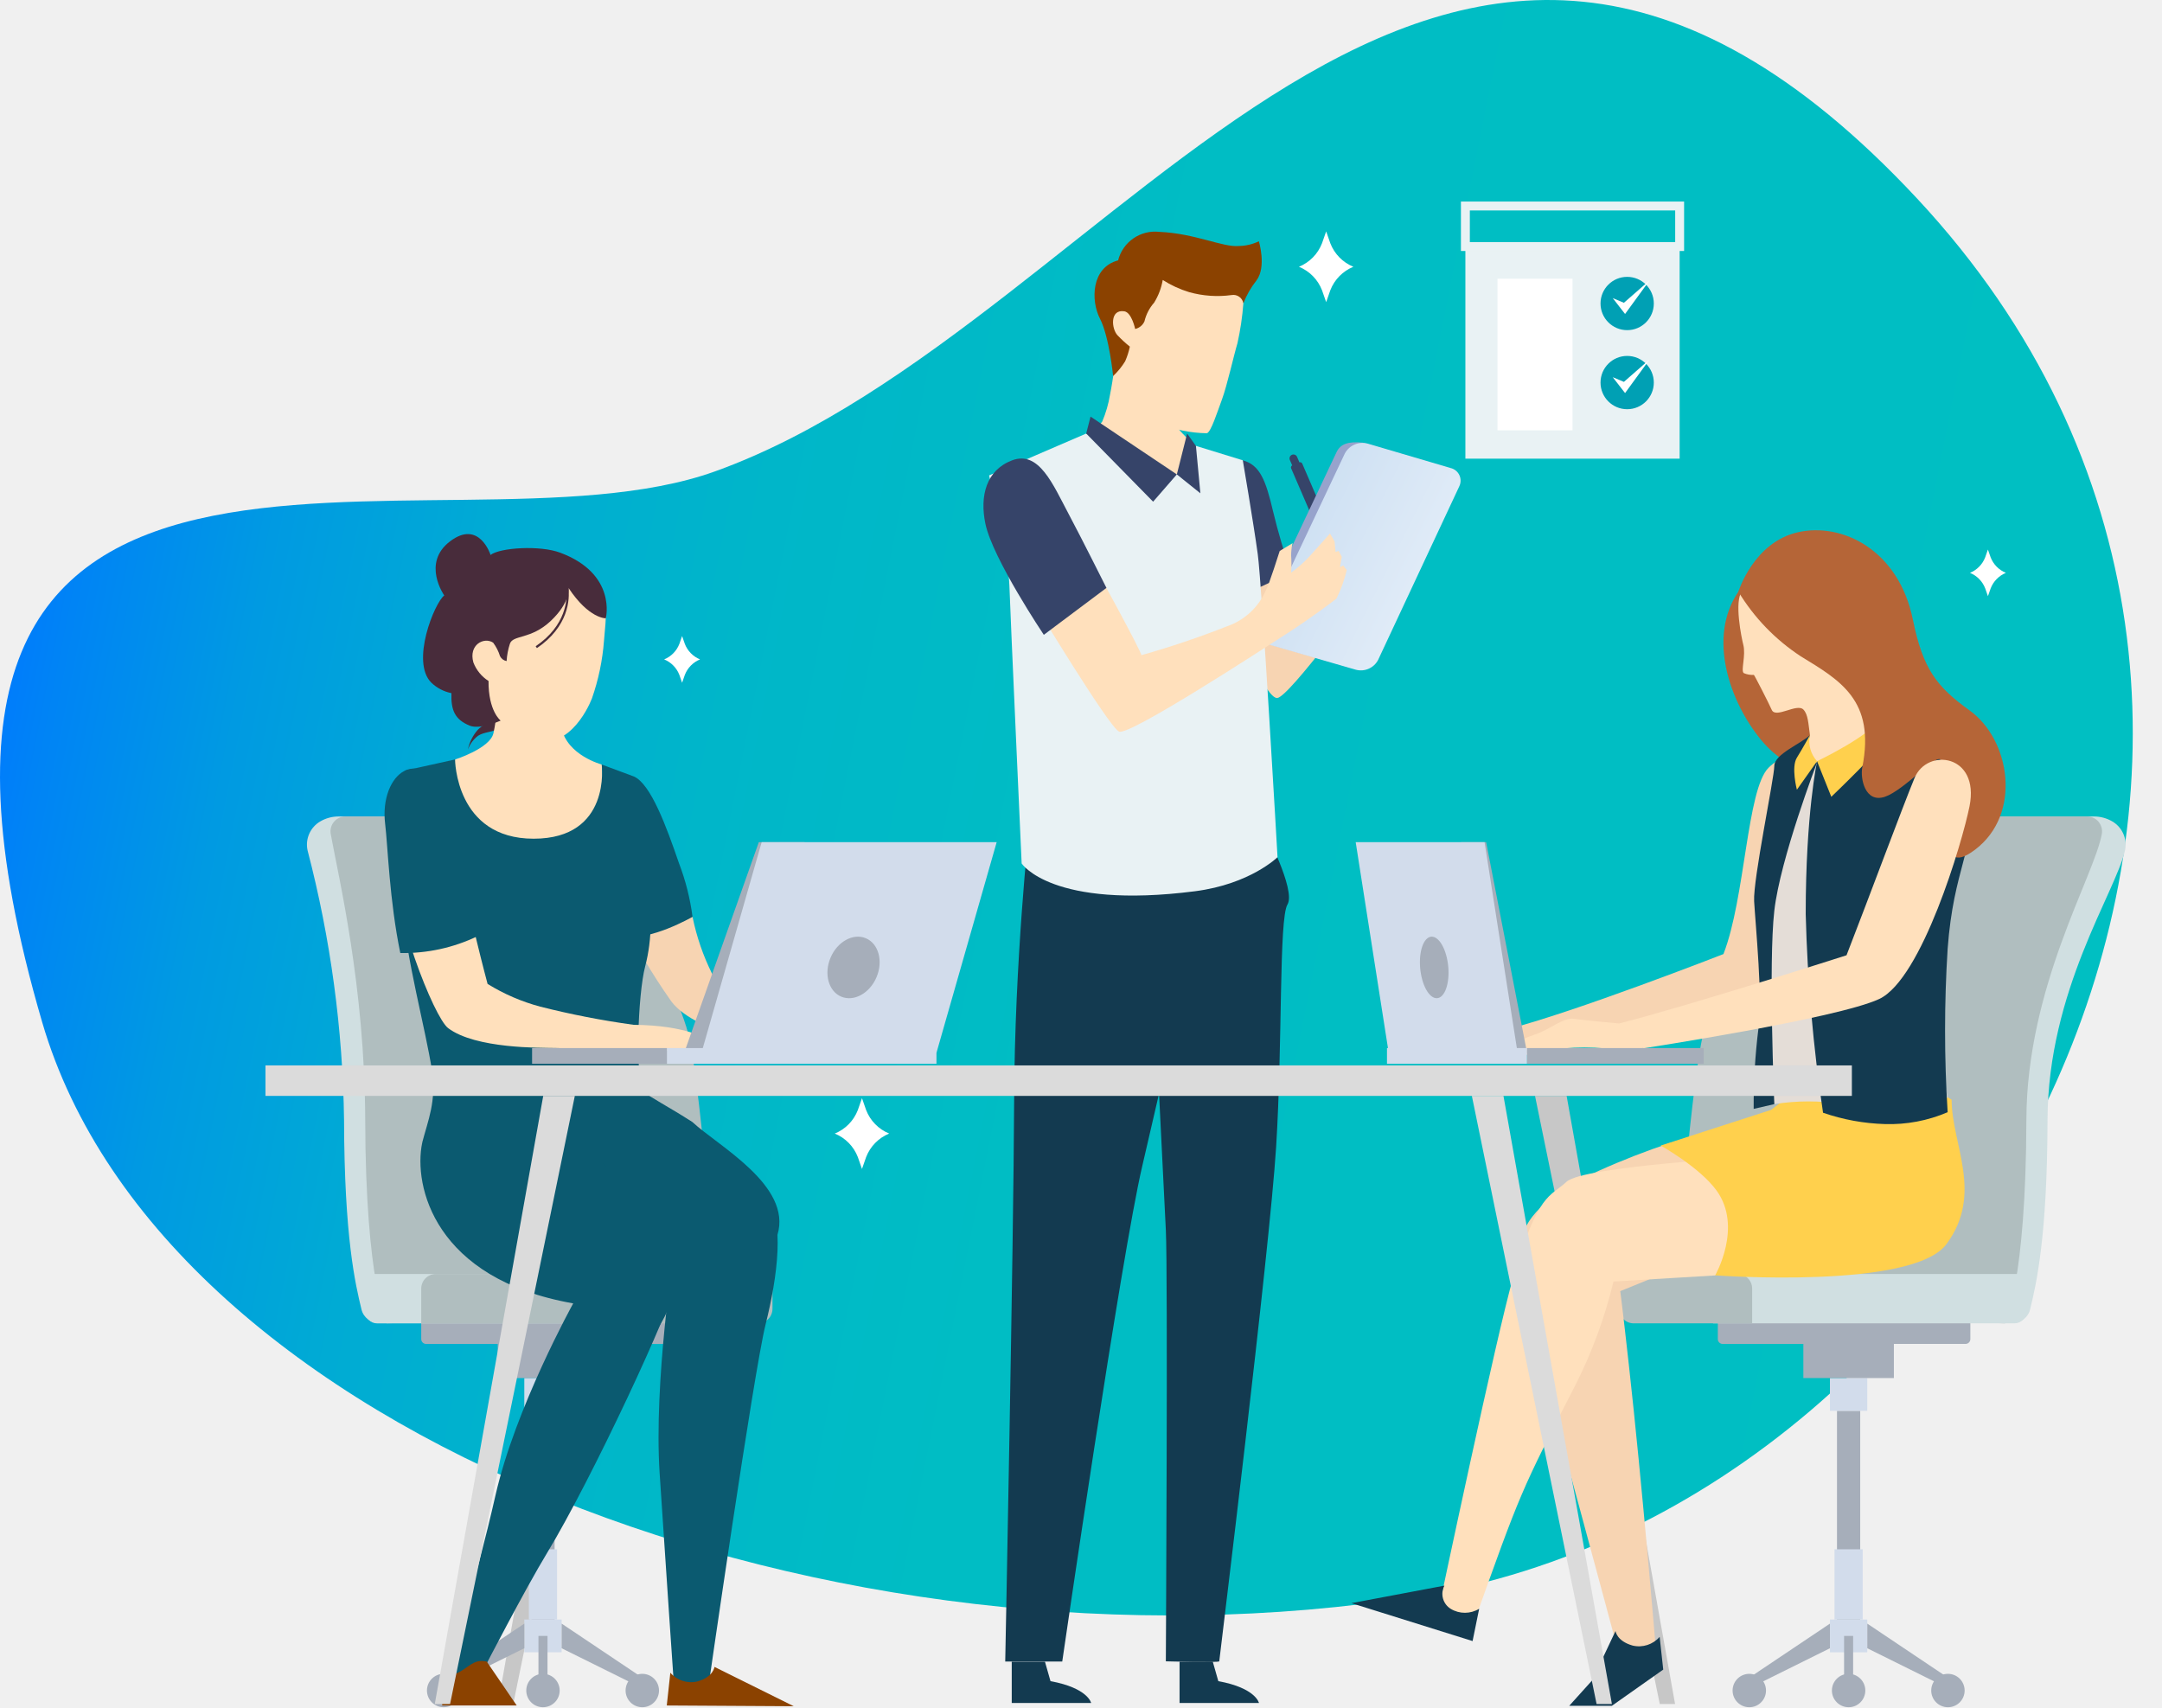
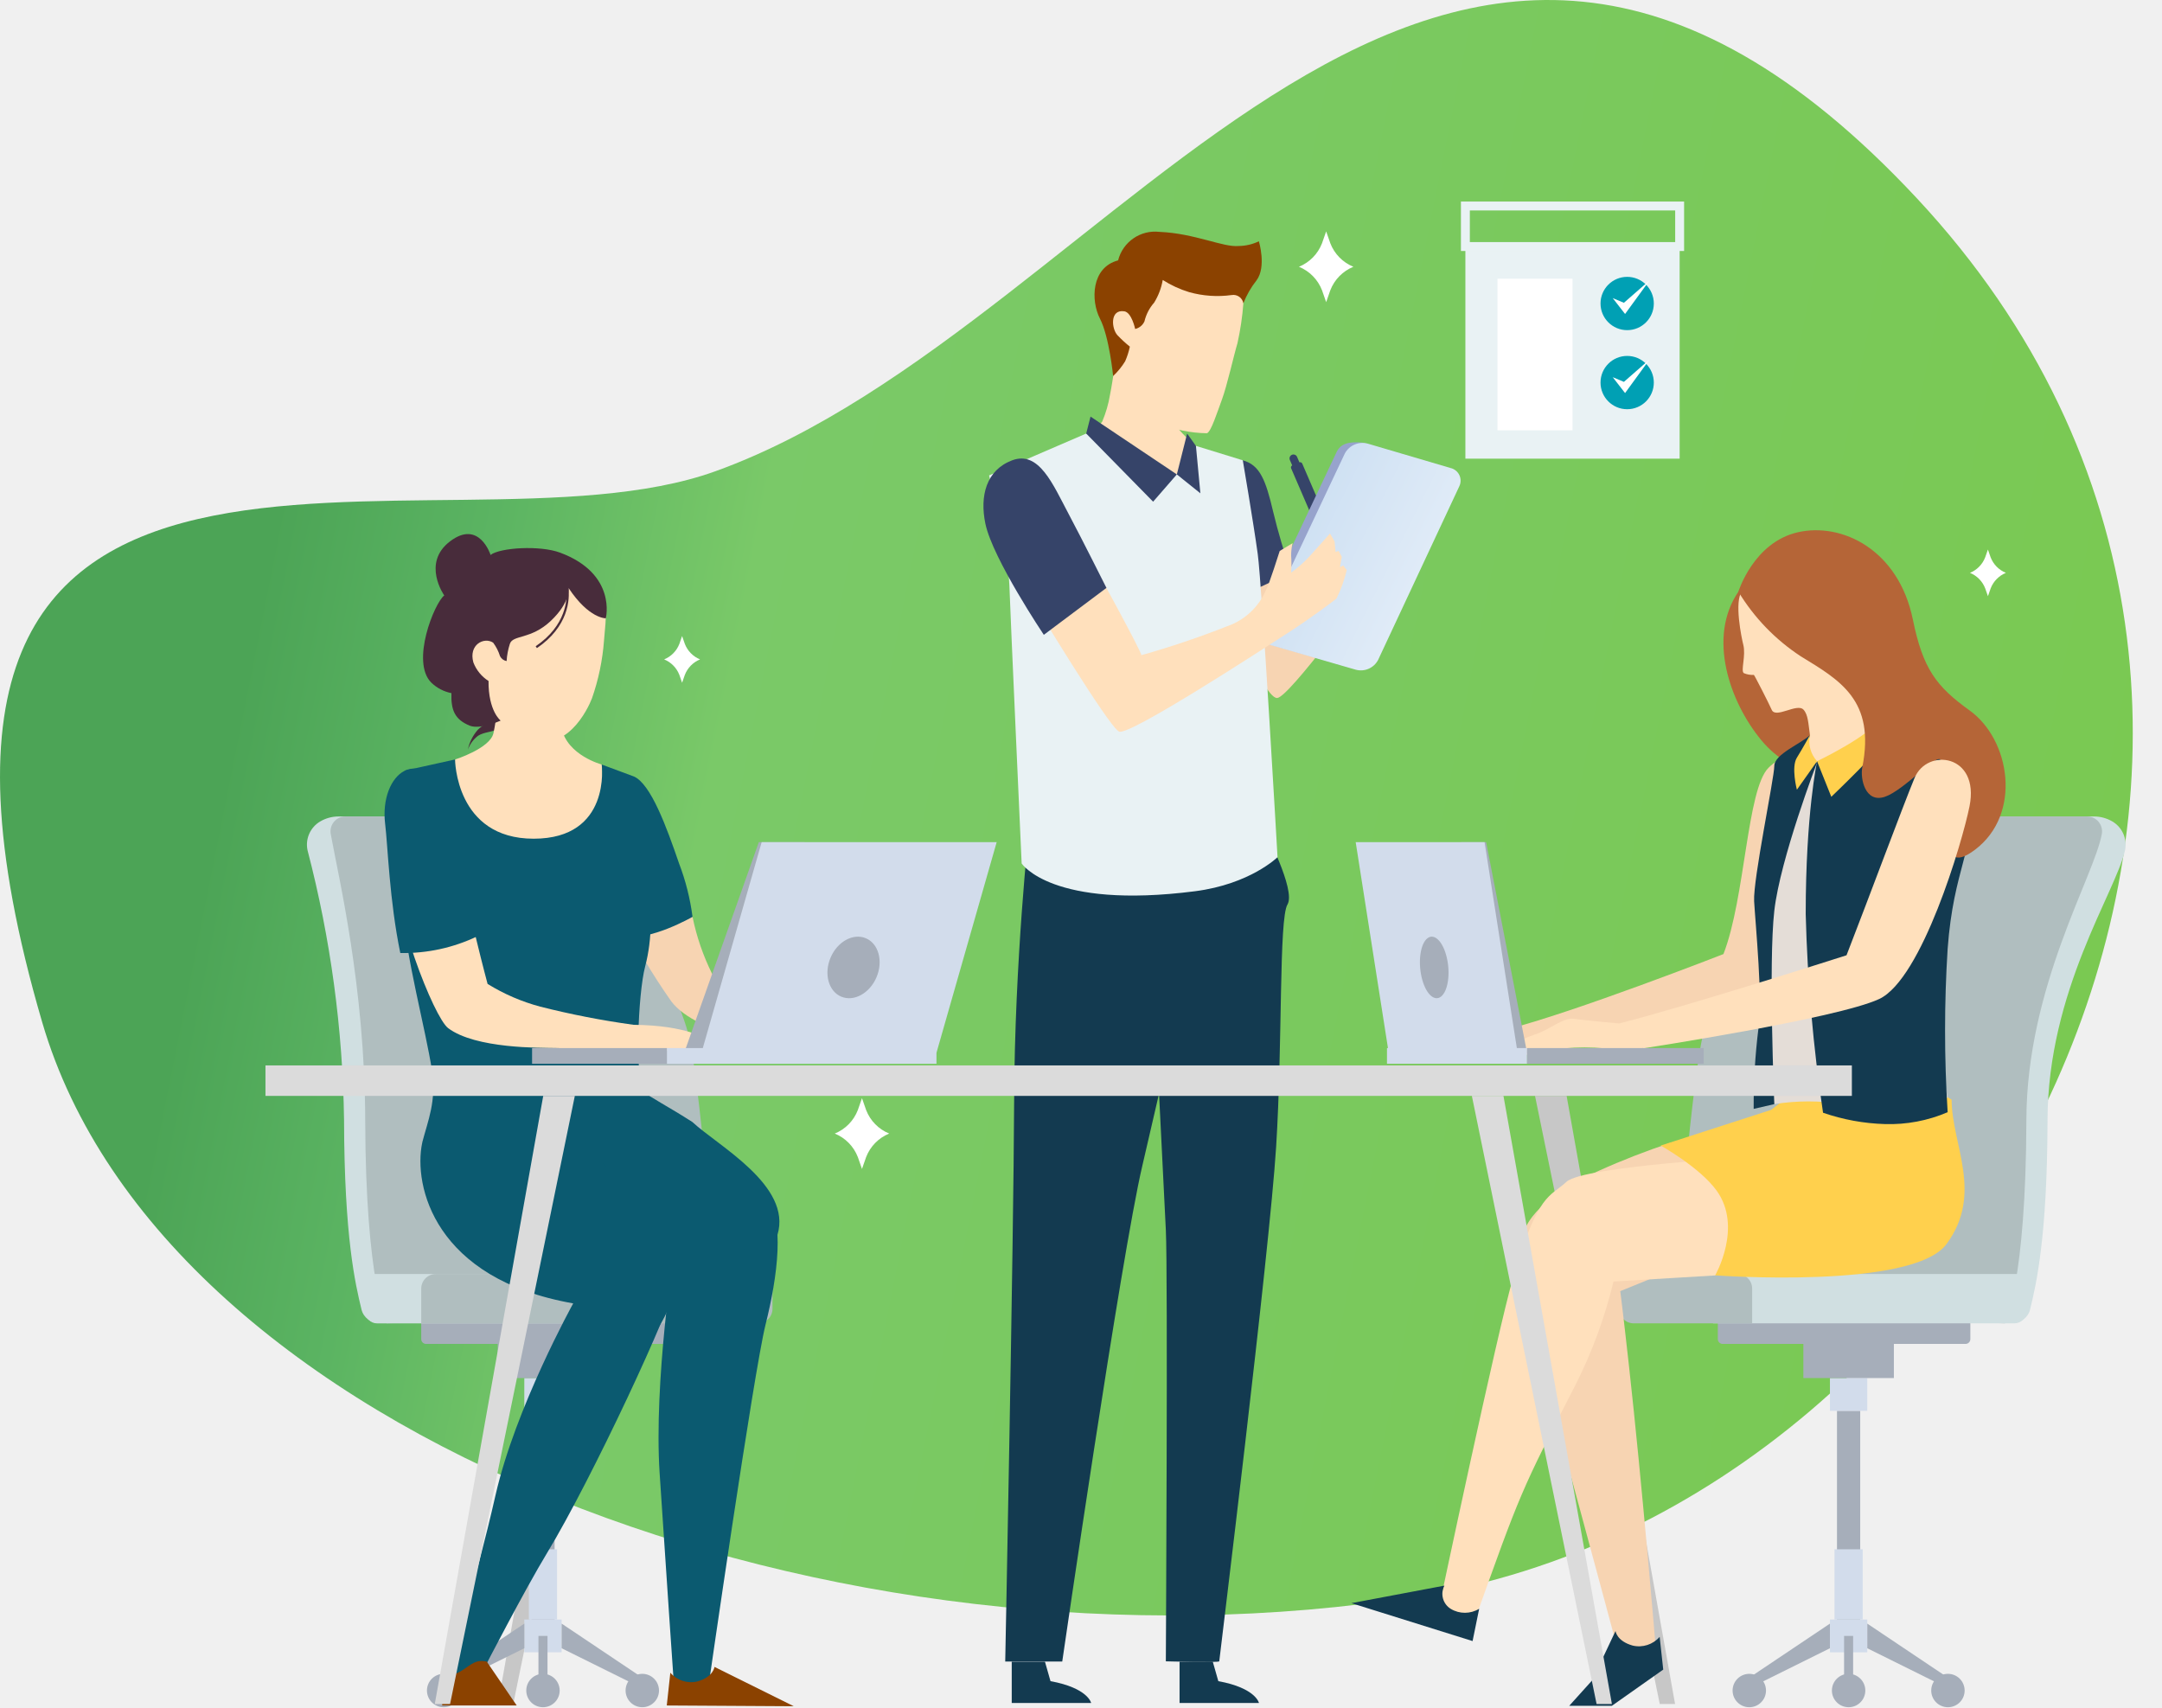
<svg xmlns="http://www.w3.org/2000/svg" id="OBJECTS" viewBox="0 0 242.673 191.626">
  <defs>
    <style>.cls-1{fill:#f0f0f0;}.cls-2{fill:url(#linear-gradient);}.cls-3{fill:#fff;}.cls-4{fill:#c7c7c7;}.cls-5{fill:#482c3b;}.cls-6{fill:#a6aeba;}.cls-7{fill:#d2dceb;}.cls-8{fill:#d0dfe1;}.cls-9{fill:#b0bebf;}.cls-10{fill:#ffe0bc;}.cls-11{fill:#0b5a70;}.cls-12{fill:#f7d4b2;}.cls-13{fill:#8b4200;}.cls-14,.cls-21,.cls-25{fill:none;stroke-miterlimit:10;}.cls-14{stroke:#482c3b;}.cls-14,.cls-21{stroke-width:0.25px;}.cls-15{fill:#ffd04d;}.cls-16{fill:#b56537;}.cls-17{fill:#e4ddd7;}.cls-18{fill:#133a50;}.cls-19{fill:#364469;}.cls-20{fill:#e9f2f4;}.cls-21{stroke:#aebfde;}.cls-22{fill:#97a3cc;}.cls-23{fill:url(#linear-gradient-2);}.cls-24{fill:#dbdbdb;}.cls-25{stroke:#e9f2f4;}.cls-26{fill:#00a0b4;}</style>
    <linearGradient id="linear-gradient" x1="152.574" y1="-36.225" x2="397.634" y2="-36.225" gradientTransform="matrix(-0.946, -0.19, 0.189, -0.945, 398.514, 103.642)" gradientUnits="userSpaceOnUse">
-       <stop offset="0" stop-color="#00bfc2" />
-       <stop offset="0.489" stop-color="#00bdc4" />
-       <stop offset="0.665" stop-color="#00b6c9" />
-       <stop offset="0.79" stop-color="#00abd4" />
-       <stop offset="0.892" stop-color="#009ae2" />
-       <stop offset="0.978" stop-color="#0084f5" />
-       <stop offset="1" stop-color="#007dfb" />
+       <stop offset="0" stop-color="#7ac952" />
+       <stop offset="0.489" stop-color="#7ac962" />
+       <stop offset="0.665" stop-color="#7ac968" />
+       <stop offset="0.79" stop-color="#5bb462" />
+       <stop offset="0.892" stop-color="#4ca456" />
+       <stop offset="0.978" stop-color="#4ca456" />
+       <stop offset="1" stop-color="#4ca456" />
    </linearGradient>
    <linearGradient id="linear-gradient-2" x1="365.24" y1="125.365" x2="389.536" y2="125.62" gradientTransform="matrix(-0.923, -0.32, 0.451, -0.927, 460.639, 301.257)" gradientUnits="userSpaceOnUse">
      <stop offset="0" stop-color="#eef4fb" />
      <stop offset="0.311" stop-color="#e3edf8" />
      <stop offset="1" stop-color="#cfe1f3" />
    </linearGradient>
  </defs>
  <path class="cls-1" d="M95.01,57.685c46.025-16.556,80.669-88.821,134.929-30.61s9.237,146.434-56.034,156.869-140.855-18-154.425-64.415C-3.709,40.223,64.135,68.791,95.01,57.685Z" transform="translate(-11.46 -0.001)" />
  <path class="cls-2" d="M91.727,52.907C137.753,36.352,172.4-35.914,226.659,22.3s9.237,146.434-56.034,156.869S29.77,161.169,16.2,114.754C-6.991,35.445,60.852,64.013,91.727,52.907Z" transform="translate(-11.46 -0.001)" />
  <path class="cls-3" d="M160.781,27.308l-0.466-1.335-0.466,1.335a4.661,4.661,0,0,1-2.589,2.636h0a4.66,4.66,0,0,1,2.589,2.636l0.466,1.335,0.466-1.335a4.661,4.661,0,0,1,2.589-2.636h0A4.661,4.661,0,0,1,160.781,27.308Z" transform="translate(-11.46 -0.001)" />
  <path class="cls-3" d="M108.679,124.6l-0.466-1.335-0.466,1.335a4.661,4.661,0,0,1-2.589,2.636h0a4.661,4.661,0,0,1,2.589,2.636l0.466,1.335,0.466-1.335a4.66,4.66,0,0,1,2.589-2.636h0A4.66,4.66,0,0,1,108.679,124.6Z" transform="translate(-11.46 -0.001)" />
  <path class="cls-3" d="M234.9,62.565l-0.308-.881-0.307.881A3.075,3.075,0,0,1,232.58,64.3h0a3.075,3.075,0,0,1,1.708,1.739l0.307,0.881,0.308-.881a3.075,3.075,0,0,1,1.708-1.739h0A3.075,3.075,0,0,1,234.9,62.565Z" transform="translate(-11.46 -0.001)" />
  <path class="cls-3" d="M88.329,72.275l-0.307-.881-0.307.881a3.074,3.074,0,0,1-1.708,1.739h0a3.075,3.075,0,0,1,1.708,1.739l0.307,0.881,0.307-.881a3.075,3.075,0,0,1,1.708-1.739h0A3.075,3.075,0,0,1,88.329,72.275Z" transform="translate(-11.46 -0.001)" />
  <polygon class="cls-4" points="55.891 191.267 57.608 191.267 71.611 123.007 68.064 123.007 55.891 191.267" />
  <polygon class="cls-4" points="188.018 191.267 186.301 191.267 172.298 123.007 175.845 123.007 188.018 191.267" />
  <path class="cls-5" d="M65.088,81.919a4.872,4.872,0,0,0-1.11,2.214,3.411,3.411,0,0,1,1.147-1.551c0.705-.448,1.642-0.387,2.353-0.826a3.83,3.83,0,0,0,1.307-1.9,5.383,5.383,0,0,1-1.817,1.053A3.649,3.649,0,0,0,65.088,81.919Z" transform="translate(-11.46 -0.001)" />
  <rect class="cls-6" x="59.643" y="158.357" width="2.607" height="25.264" />
  <rect class="cls-7" x="58.851" y="154.678" width="4.191" height="3.678" />
  <rect class="cls-7" x="59.364" y="173.898" width="3.165" height="7.884" />
  <rect class="cls-7" x="58.851" y="181.781" width="4.191" height="3.678" />
  <rect class="cls-6" x="55.866" y="147.715" width="10.16" height="6.963" />
  <rect class="cls-6" x="47.281" y="145.633" width="28.344" height="5.214" rx="0.541" ry="0.541" />
  <polygon class="cls-6" points="50.848 188.973 58.85 185.006 58.85 182.24 49.798 188.307 50.848 188.973" />
  <circle class="cls-6" cx="49.798" cy="189.751" r="1.875" />
  <circle class="cls-6" cx="60.946" cy="189.751" r="1.875" />
  <polygon class="cls-6" points="71.043 188.973 63.042 185.006 63.042 182.24 72.094 188.307 71.043 188.973" />
  <circle class="cls-6" cx="72.094" cy="189.751" r="1.875" />
  <rect class="cls-6" x="60.439" y="183.62" width="1.015" height="6.107" />
  <path class="cls-8" d="M54.029,148.49a1.983,1.983,0,0,1-1.994-1.509c-0.685-2.824-1.929-8.1-1.957-21.268a126.566,126.566,0,0,0-4.092-30.247,3.019,3.019,0,0,1,1.442-3.278h0a4.089,4.089,0,0,1,2.04-.545H74.725S85.108,110.216,86.47,116.58s3.264,30.793,3.264,30.793Z" transform="translate(-11.46 -0.001)" />
  <path class="cls-9" d="M54.853,148.539s-2.359-4.625-2.4-22.825c-0.032-14.986-3.01-27.332-3.869-32.1a1.675,1.675,0,0,1,1.653-1.972H77.1s10.383,18.573,11.745,24.937,3.264,30.793,3.264,30.793Z" transform="translate(-11.46 -0.001)" />
  <path class="cls-8" d="M79.355,148.542H53.785a1.309,1.309,0,0,1-1.309-1.309h0V143H79.355v5.537h0Z" transform="translate(-11.46 -0.001)" />
  <path class="cls-9" d="M96.528,148.542H58.741v-3.9A1.639,1.639,0,0,1,60.38,143H96.528a1.639,1.639,0,0,1,1.639,1.639h0V146.9a1.639,1.639,0,0,1-1.637,1.641h0Z" transform="translate(-11.46 -0.001)" />
  <path class="cls-10" d="M62.544,85.247s3.907-1.237,4.3-2.937c0.32-1.381.83-5.671,0.83-5.671h6.814a31.86,31.86,0,0,0,0,5.074c0.648,3.086,4.519,4.1,4.519,4.1l0.552,9.643-10.043,8.42L59.825,94.14Z" transform="translate(-11.46 -0.001)" />
  <path id="_Path_" data-name=" Path " class="cls-10" d="M78.125,66.13c1.718,2.292,1.368,2.616,1.132,5.773A25.478,25.478,0,0,1,77.9,78.4c-0.463,1.19-2.886,6.307-7.206,4.439a13.291,13.291,0,0,1-5.886-5.331,17.071,17.071,0,0,1-.921-5.736c-0.044-2.1-.054-4.824.021-6.39C64.176,59.852,74.982,61.936,78.125,66.13Z" transform="translate(-11.46 -0.001)" />
  <path class="cls-11" d="M89.371,131.117c3.72-.806,5.792.39,8.021,3.064s1.337,9.137,0,14.485-6.463,40.98-6.463,40.98H87.141s-0.973-14.04-1.641-24.291,1.62-24.935,1.62-24.935l-14.465-9.3S86.03,131.841,89.371,131.117Z" transform="translate(-11.46 -0.001)" />
  <path class="cls-11" d="M89.193,125.954c2.84,2.652,11.2,7.123,9.533,12.651l-11.2,4.746s-11.38-4.125-14.871-12.235l-3.49-8.11,7.5-2.984Z" transform="translate(-11.46 -0.001)" />
  <path class="cls-11" d="M81.013,133.081c2.06,1.488,7.627,3.938,6.513,10.271-0.568,3.23-9.674,22.74-14.648,30.939-2.535,4.179-7.05,12.925-7.05,12.925l-4.234,1.012s3.262-10.616,5.49-20.421S75.8,146.3,75.8,146.3a66.89,66.89,0,0,0-8.357-4.794c-3.566-1.56-5.484-2.2-.136-7.321S77,130.183,81.013,133.081Z" transform="translate(-11.46 -0.001)" />
  <path class="cls-12" d="M89.193,102.911a26.168,26.168,0,0,0,2.2,6.4c0.89,1.553,19.259,8.323,19.259,8.323H99.922s-10.213-1.339-13.127-5.256a70.742,70.742,0,0,1-5.616-9.472h8.014Z" transform="translate(-11.46 -0.001)" />
  <path class="cls-11" d="M82.614,87.156c1.9,0.845,3.655,5.645,5.058,9.735a26.27,26.27,0,0,1,1.521,6.02s-4.909,2.807-7.513,2.105c0,0-2.473-8.884-.77-13.372Z" transform="translate(-11.46 -0.001)" />
  <path class="cls-11" d="M73.143,126.275c5.352-.214,10.7-0.344,16.051-0.321-2.6-1.686-4.9-2.861-5.4-3.361-1.114-1.114-.736-11.04.083-14.124s0.769-6.656.176-8.247-1.444-13.066-1.444-13.066L79,85.815s1.106,8.325-7.642,8.325c-8.783,0-8.821-8.893-8.821-8.893l-5.6,1.24s-0.413,10.84-.205,15.759,2.545,13.439,3.213,17.9c0.52,3.469-.443,5.59-1.106,8.145A35.584,35.584,0,0,1,73.143,126.275Z" transform="translate(-11.46 -0.001)" />
  <path class="cls-13" d="M66.091,186.5c-1.2-.24-1.628.24-2.711,0.962a4.569,4.569,0,0,1-2.285.721v3.247h8.364Z" transform="translate(-11.46 -0.001)" />
  <path class="cls-13" d="M91.659,187.1s-0.122,1.126-1.926,1.634a3.069,3.069,0,0,1-3.031-.982l-0.4,3.678,14.257,0.085Z" transform="translate(-11.46 -0.001)" />
  <path class="cls-10" d="M91.909,116.79c-1.6-.19-3.138-1.688-9.34-1.762A95.52,95.52,0,0,1,72.1,112.99a22.021,22.021,0,0,1-5.912-2.551s-2.273-8.474-3.14-13.849c-2.521-.277-5.035-0.6-7.533-1.023-0.089,6.712,4.666,18.646,6.249,19.836,3.081,2.318,10.322,2.2,12.061,2.234,4.028,0.073,21.192.536,21.192,0.536S96.336,117.316,91.909,116.79Z" transform="translate(-11.46 -0.001)" />
  <path class="cls-11" d="M65.067,105.079s-2.284-13.411-2.945-14.822C58.7,82.964,54,86.85,54.692,92.493c0.294,2.4.481,8.612,1.7,14.477A19.128,19.128,0,0,0,65.067,105.079Z" transform="translate(-11.46 -0.001)" />
  <polygon class="cls-6" points="76.794 118.173 83.553 118.173 90.312 94.525 85.173 94.525 76.794 118.173" />
  <polygon class="cls-7" points="78.734 118.173 105.113 118.173 111.872 94.525 85.493 94.525 78.734 118.173" />
  <rect class="cls-7" x="74.853" y="117.638" width="30.26" height="1.764" />
  <rect class="cls-6" x="59.723" y="117.638" width="15.13" height="1.764" />
  <ellipse class="cls-6" cx="107.265" cy="108.59" rx="3.557" ry="2.803" transform="translate(-45.933 165.227) rotate(-67.133)" />
  <path class="cls-11" d="M58.847,128.287c-1,4.8,1.361,15.273,16.953,18.01l8.9,3.6a11.719,11.719,0,0,0,2.425-9.479c-1.115-5.5-7.359-7.59-11.473-14.24,0,0-6.463-2.7-10.616-1.256A18.431,18.431,0,0,0,58.847,128.287Z" transform="translate(-11.46 -0.001)" />
  <path class="cls-5" d="M79.459,69.4s-1.876.073-4.181-3.4c0,0,.248,1.573-1.994,3.692s-4.253,1.545-4.591,2.568a7.772,7.772,0,0,0-.369,1.943,1.029,1.029,0,0,1-.74-0.554,5.067,5.067,0,0,0-.769-1.513c-1.024-.678-2.784.231-2.22,2.224a4.267,4.267,0,0,0,1.7,2.076c-0.026,3.4,1.362,4.448,1.362,4.448s-2.3,1.045-3.476.566C62.5,80.761,62.069,79.7,62.13,77.8a4.523,4.523,0,0,1-2.254-1.172c-2.349-2.331.36-8.971,1.448-9.791,0,0-2.568-3.637.659-6.08,3.274-2.479,4.539,1.528,4.539,1.528,1.087-.82,5.545-1.1,7.816-0.25C80.73,64.419,79.459,69.4,79.459,69.4Z" transform="translate(-11.46 -0.001)" />
  <path class="cls-14" d="M75.126,65.963c0.2,1.3.01,4.317-3.47,6.679" transform="translate(-11.46 -0.001)" />
  <rect class="cls-6" x="206.193" y="158.356" width="2.607" height="25.264" />
  <rect class="cls-7" x="205.401" y="154.678" width="4.191" height="3.678" />
  <rect class="cls-7" x="205.914" y="173.897" width="3.165" height="7.884" />
  <rect class="cls-7" x="205.401" y="181.782" width="4.191" height="3.678" />
  <rect class="cls-6" x="202.417" y="147.715" width="10.16" height="6.963" />
  <rect class="cls-6" x="192.817" y="145.633" width="28.344" height="5.214" rx="0.541" ry="0.541" />
  <polygon class="cls-6" points="217.594 188.973 209.593 185.006 209.593 182.24 218.645 188.307 217.594 188.973" />
  <circle class="cls-6" cx="218.645" cy="189.751" r="1.875" />
  <circle class="cls-6" cx="207.497" cy="189.751" r="1.875" />
  <polygon class="cls-6" points="197.399 188.973 205.401 185.006 205.401 182.24 196.349 188.307 197.399 188.973" />
  <circle class="cls-6" cx="196.349" cy="189.751" r="1.875" />
  <rect class="cls-6" x="206.989" y="183.621" width="1.015" height="6.107" />
  <path class="cls-8" d="M237.334,148.49a1.983,1.983,0,0,0,1.994-1.509c0.685-2.824,1.929-8.1,1.957-21.268,0.031-14.535,7.65-25.588,8.691-30.247a3.019,3.019,0,0,0-1.442-3.278h0a4.089,4.089,0,0,0-2.04-.545H216.638s-10.383,18.573-11.745,24.937-3.264,30.793-3.264,30.793Z" transform="translate(-11.46 -0.001)" />
  <path class="cls-9" d="M236.51,148.539s2.359-4.625,2.4-22.825c0.032-14.986,7.608-27.332,8.467-32.1a1.675,1.675,0,0,0-1.653-1.972H214.259s-10.383,18.573-11.745,24.937-3.264,30.793-3.264,30.793Z" transform="translate(-11.46 -0.001)" />
  <path class="cls-8" d="M203.739,143h35.148v4.228a1.309,1.309,0,0,1-1.309,1.309H203.739V143h0Z" transform="translate(-11.46 -0.001)" />
  <path class="cls-9" d="M194.835,143h11.657a1.639,1.639,0,0,1,1.639,1.639h0v3.9h-13.3A1.638,1.638,0,0,1,193.2,146.9v-2.259A1.639,1.639,0,0,1,194.835,143Z" transform="translate(-11.46 -0.001)" />
  <path class="cls-12" d="M209.966,86.18c-2.433,2.422-2.6,14.593-5.059,20.91,0,0-16.775,6.558-24.421,8.484l2.654,2.8s22.729-5.463,25.611-7.381c4.406-2.931,6.967-14.791,7.387-20.724S212.509,83.649,209.966,86.18Z" transform="translate(-11.46 -0.001)" />
  <path class="cls-12" d="M182.351,116.014l-1.865-.439s-3.836-.351-5.064-0.526-2.7,1.228-4.374,1.754a15.973,15.973,0,0,0-3.3,1.569h1.34l2.733,0.448,2.464-.448a24.252,24.252,0,0,1,4.626,0,20,20,0,0,0,4.233,0Z" transform="translate(-11.46 -0.001)" />
  <path class="cls-12" d="M198.953,128.28c-5.205,1.725-11.589,4.491-13.458,6.23s-5.552,4.208-2.582,13.765c1.9,6.106,10.171,37.039,10.171,37.039l4.192-.746s-1.489-17.923-2.981-31.332c-0.723-6.5-.969-8.313-0.969-8.313l5.627-2.291c7.133-2.931,4.688-15.182,4.688-15.182Z" transform="translate(-11.46 -0.001)" />
  <path class="cls-10" d="M187.3,132.643c-1.869,1.739-3.191,1.157-6,10.763-1.793,6.138-8.332,37.093-8.332,37.093l3.906,1.7c5.282-14.8,5.275-14.782,11.447-26.791a53.44,53.44,0,0,0,4.245-11.563l11.409-.685c7.133-2.931,4.688-13.343,4.688-13.343S189.17,130.9,187.3,132.643Z" transform="translate(-11.46 -0.001)" />
  <path class="cls-15" d="M230.52,123.439c0,5,3.618,10.52-.575,16.2-3.792,5.141-25.967,3.511-25.967,3.511s3.128-5.417.158-9.518c-1.9-2.621-6.274-5.048-6.274-5.048l12.4-4.007,9.959-7.736Z" transform="translate(-11.46 -0.001)" />
  <path class="cls-16" d="M218.077,85.077c-0.671,2.28-5.428,2.235-8.941-2.022s-6.057-11.513-2.552-16.639,8.193,4.8,9.79,10.082A37.061,37.061,0,0,1,218.077,85.077Z" transform="translate(-11.46 -0.001)" />
  <path class="cls-10" d="M207.007,66.344c-0.942,1.119-.04,5.381.125,6.014,0.319,1.224-.3,2.909.053,3.193a2.417,2.417,0,0,0,1.135.2c0.064,0.015,1.715,3.253,2.007,3.924,0.445,1.021,2.839-.788,3.563-0.022,0.525,0.556.548,1.585,0.726,2.862l-1.4,5.653,11.424-2.2a55.679,55.679,0,0,1-4.186-7.237c-0.852-2.271.213-4.754-.071-7.805s-1.646-6.972-5.96-7.379A8.554,8.554,0,0,0,207.007,66.344Z" transform="translate(-11.46 -0.001)" />
  <path class="cls-17" d="M210.62,123.931a24.212,24.212,0,0,1,7.654,0c4.752,0.636,11.795-.7,11.795-0.7s-2.886-14.881-2.709-21.631,0.711-14.031.711-14.031l-12.655-2.131s-3.064,1.1-4.8,6.039S209.159,117.744,210.62,123.931Z" transform="translate(-11.46 -0.001)" />
  <path class="cls-18" d="M214.616,82.511c-0.932.933-4,2.131-4,3.463s-2.4,12.788-2.264,15.186,1.014,11.508.481,14.305a69.889,69.889,0,0,0-.533,9l2.316-.533s-0.666-15.844,0-21.7,4.8-16.651,4.8-16.651l-1.554-.533Z" transform="translate(-11.46 -0.001)" />
  <path class="cls-18" d="M219.221,85.575l-3.8-.133s-1.28,5.861-1.28,17.147a182.283,182.283,0,0,0,1.946,22.309,23.369,23.369,0,0,0,6.944,1.273,16.562,16.562,0,0,0,7.042-1.332,145.591,145.591,0,0,1,0-18.35c0.666-9.058,3.088-11.118,2.62-17.051-0.776-9.84-9.68-6.394-9.68-6.394Z" transform="translate(-11.46 -0.001)" />
  <path class="cls-15" d="M215.415,85.442s6.128-2.931,7.06-4.8a6.343,6.343,0,0,1,.533,2.4c-0.133.8-5.994,6.394-5.994,6.394Z" transform="translate(-11.46 -0.001)" />
  <path class="cls-16" d="M220.491,86.141c1.5-7.563-2.52-9.787-6.919-12.483a22.8,22.8,0,0,1-6.988-7.243s1.7-5.535,6.67-6.67,11.311,1.962,12.914,9.792c1.136,5.551,2.622,7.508,6.386,10.218,4.54,3.269,5.9,11.6.6,15.615-4.9,3.714-2.067-5.107-3.885-10.059-0.308-.838-4.118,3.421-6.246,4.126C220.793,90.177,220.25,87.358,220.491,86.141Z" transform="translate(-11.46 -0.001)" />
  <path class="cls-15" d="M214.616,82.511a3.327,3.327,0,0,0,.8,2.931l-2.264,3.2s-0.666-2.531,0-3.6S214.616,82.511,214.616,82.511Z" transform="translate(-11.46 -0.001)" />
  <path class="cls-18" d="M192.792,183.072s0.122,1.126,1.926,1.634a3.069,3.069,0,0,0,3.031-.982l0.4,3.678-5.761,4.062H187.6l2.589-2.873Z" transform="translate(-11.46 -0.001)" />
  <path class="cls-18" d="M173.588,177.977a1.978,1.978,0,0,0,.715,2.61,3.069,3.069,0,0,0,3.186-.013L176.75,184.2l-13.6-4.256Z" transform="translate(-11.46 -0.001)" />
  <path class="cls-10" d="M226.359,87.324c-1.315,3.171-5.176,13.585-7.637,19.9,0,0-17.876,5.726-25.522,7.652l2.654,2.8s21.8-3.338,26.531-5.542c4.8-2.235,9.34-17.609,10.146-21.643C233.694,84.659,227.775,83.9,226.359,87.324Z" transform="translate(-11.46 -0.001)" />
  <path class="cls-10" d="M195.059,115.318l-1.865-.438s-3.836-.351-5.064-0.526-2.7,1.228-4.374,1.754a15.966,15.966,0,0,0-3.3,1.569h1.34l2.733,0.448,2.465-.448a24.251,24.251,0,0,1,4.626,0,20.007,20.007,0,0,0,4.233,0Z" transform="translate(-11.46 -0.001)" />
  <path class="cls-19" d="M157.629,52.036l4.85,11.245-1.244.536-4.852-11.251a0.252,0.252,0,0,1,.131-0.331h0L157.3,51.9A0.252,0.252,0,0,1,157.629,52.036Z" transform="translate(-11.46 -0.001)" />
  <path class="cls-19" d="M157.6,54.784l0.809-.349-1.361-3.155a0.441,0.441,0,0,0-.579-0.23h0a0.441,0.441,0,0,0-.23.579Z" transform="translate(-11.46 -0.001)" />
  <path class="cls-12" d="M148.315,65.314s4.768,13.1,6.5,13.034c1.3-.047,10.019-11.961,11.422-14.024s4.125-6.909,4.125-6.909l-3.547-1.1s-6.1,7.352-7.672,8.672-2.227,1.815-2.227,1.815L155.1,61.843Z" transform="translate(-11.46 -0.001)" />
  <path class="cls-19" d="M150.952,51.67c1.92,0.511,2.583,2.219,3.408,5.746a70.237,70.237,0,0,0,2.024,6.855l-6.314,2.941s-1.139-6.269-1.559-10.229S149.277,51.224,150.952,51.67Z" transform="translate(-11.46 -0.001)" />
  <path class="cls-18" d="M125.022,186.514v4.638h8.913s-0.335-1.679-4.562-2.453l-0.622-2.184h-3.729Z" transform="translate(-11.46 -0.001)" />
  <path class="cls-18" d="M143.859,186.514v4.638h8.913s-0.335-1.679-4.562-2.453l-0.622-2.184h-3.729Z" transform="translate(-11.46 -0.001)" />
  <path class="cls-18" d="M126.97,93s-1.622,14.746-1.679,30.587-1,62.912-1,62.912h6.4s6.6-45.487,8.994-55.67,8.632-37.638,8.632-37.638Z" transform="translate(-11.46 -0.001)" />
  <path class="cls-10" d="M136.805,39.449s-0.414,3.225-.754,4.866a13.118,13.118,0,0,1-.873,3.007,36.8,36.8,0,0,1-3.957,4.494s10.607,5.6,13.725,5.6,2.025-6.255,2.025-6.255-3.4-2.687-3.907-4.045a30.536,30.536,0,0,1-.789-5.29Z" transform="translate(-11.46 -0.001)" />
  <path class="cls-18" d="M140.881,109.183s1.2,24.138,1.439,28.89,0,48.4,0,48.4,5.995,0.162,5.995,0,5.652-46.03,6.384-57.741,0.3-25.593,1.275-27.213-2.624-8.445-2.624-8.445l-8.485,2.263Z" transform="translate(-11.46 -0.001)" />
  <path class="cls-20" d="M133.381,48.663l-10.9,4.7s2.156,8.826,2.276,12.334,1.378,31.219,1.378,31.219,3.348,5.186,19.456,3.121c6.211-.8,9.265-3.824,9.265-3.824s-1.741-30.516-2.221-34.024-1.678-10.523-1.678-10.523L145.7,50.049l-2.144,3.2Z" transform="translate(-11.46 -0.001)" />
  <path class="cls-21" d="M146.369,94.63" transform="translate(-11.46 -0.001)" />
  <path class="cls-21" d="M143.554,53.251" transform="translate(-11.46 -0.001)" />
  <polygon class="cls-19" points="122.407 46.761 132.094 53.25 129.431 56.311 121.921 48.662 122.407 46.761" />
  <polygon class="cls-19" points="132.094 53.25 134.736 55.371 134.238 50.052 133.249 48.662 132.094 53.25" />
  <path id="_Path_2" data-name=" Path 2" class="cls-22" d="M153.759,72.27l9.312,2.69a2.177,2.177,0,0,0,2.484-1.1l9.068-19.375a1.449,1.449,0,0,0-.961-2.071l-9.23-2.727c-1.681-.165-2.521.163-2.947,1.055L152.4,69.97C151.971,70.872,152.134,71.5,153.759,72.27Z" transform="translate(-11.46 -0.001)" />
  <path id="_Path_3" data-name=" Path 3" class="cls-23" d="M154.289,72.465l9.357,2.708a2.186,2.186,0,0,0,2.5-1.1l9.1-19.462a1.455,1.455,0,0,0-.97-2.078L165,49.8a2.25,2.25,0,0,0-2.589,1.1l-9.165,19.4A1.519,1.519,0,0,0,154.289,72.465Z" transform="translate(-11.46 -0.001)" />
  <path class="cls-10" d="M127.259,67.253s8.658,14.37,9.813,14.865,16.093-9.231,18.9-11.046,5.152-3.6,5.5-3.887a14.96,14.96,0,0,0,1.155-3.207,4.529,4.529,0,0,1-.392-0.516l-0.371.2,0.2-1.165-0.351-.66-0.34.113-0.114-1.179-0.516-.887s-1.471,1.664-2.379,2.654a13.416,13.416,0,0,1-1.98,1.732,14.313,14.313,0,0,0,0-1.9,5.382,5.382,0,0,1,.165-1.4l-1.447.87s-1.275,4.022-1.523,4.34a7.343,7.343,0,0,1-4.372,4.112,101.767,101.767,0,0,1-9.647,3.252c0.245-.035-5.648-10.739-5.648-10.739Z" transform="translate(-11.46 -0.001)" />
  <path class="cls-19" d="M122.068,58.8c0.824,3.914,6.555,12.456,6.555,12.456l7.029-5.267s-2.752-5.5-4.288-8.385c-1.7-3.191-3.285-7.067-6.293-5.936C122.167,52.757,121.408,55.662,122.068,58.8Z" transform="translate(-11.46 -0.001)" />
  <path class="cls-10" d="M149.128,31.2c0.75,0.679,1.994,2.045,1.894,2.842a31.19,31.19,0,0,1-.664,4.481c-0.4,1.321-1.171,4.786-1.736,6.307s-1.217,3.608-1.685,3.8a14.519,14.519,0,0,1-5.345-1.1c-0.773-.567-4.868-5.068-4-8.4,0,0-1.074.14-1.733-3.151-0.172-.858,3.316-3.3,3.859-4.148,1.318-2.068,6.127-.44,7.5-0.334A2.877,2.877,0,0,0,149.128,31.2Z" transform="translate(-11.46 -0.001)" />
  <path class="cls-13" d="M151.022,34.038a1.141,1.141,0,0,0-1.327-.918l-0.009,0a11.708,11.708,0,0,1-4.757-.331,11.958,11.958,0,0,1-2.958-1.364,7.158,7.158,0,0,1-.966,2.547,4.85,4.85,0,0,0-1.086,2.1,1.5,1.5,0,0,1-1.043.853s-0.386-1.852-1.216-1.982c-1.645-.258-1.446,1.963-0.769,2.686a13.668,13.668,0,0,0,1.389,1.278,8.459,8.459,0,0,1-.527,1.645,7.923,7.923,0,0,1-1.35,1.656s-0.434-4.417-1.479-6.443-0.98-5.753,2.037-6.537a4.281,4.281,0,0,1,4.654-3.2c3.965,0.169,7.132,1.753,8.88,1.585a5.375,5.375,0,0,0,2.267-.529s0.873,2.867-.264,4.387A10.046,10.046,0,0,0,151.022,34.038Z" transform="translate(-11.46 -0.001)" />
  <polygon class="cls-6" points="171.406 118.173 167.699 118.173 163.992 94.525 166.811 94.525 171.406 118.173" />
  <polygon class="cls-7" points="170.342 118.173 155.875 118.173 152.169 94.525 166.635 94.525 170.342 118.173" />
  <rect class="cls-7" x="155.681" y="117.637" width="15.725" height="1.764" />
  <rect class="cls-6" x="171.406" y="117.637" width="19.826" height="1.764" />
  <path class="cls-6" d="M173.859,107.5c0.419,1.81.124,3.766-.658,4.367s-1.756-.378-2.174-2.189-0.124-3.766.658-4.367S173.438,105.69,173.859,107.5Z" transform="translate(-11.46 -0.001)" />
  <rect class="cls-24" x="29.798" y="119.585" width="178.065" height="3.422" />
  <polygon class="cls-24" points="48.801 191.267 50.518 191.267 64.521 123.007 60.974 123.007 48.801 191.267" />
  <polygon class="cls-24" points="180.928 191.267 179.21 191.267 165.208 123.007 168.755 123.007 180.928 191.267" />
  <rect class="cls-20" x="164.482" y="27.672" width="24.049" height="23.81" />
  <rect class="cls-3" x="168.085" y="31.288" width="8.422" height="17.012" />
  <rect class="cls-25" x="164.482" y="23.122" width="24.049" height="4.55" />
  <circle class="cls-26" cx="182.641" cy="34.066" r="2.991" />
  <polygon class="cls-3" points="182.405 35.243 181.021 33.462 182.275 33.986 185.158 31.465 182.405 35.243" />
  <circle class="cls-26" cx="182.641" cy="42.941" r="2.991" />
  <polygon class="cls-3" points="182.405 44.119 181.021 42.337 182.275 42.862 185.158 40.34 182.405 44.119" />
</svg>
